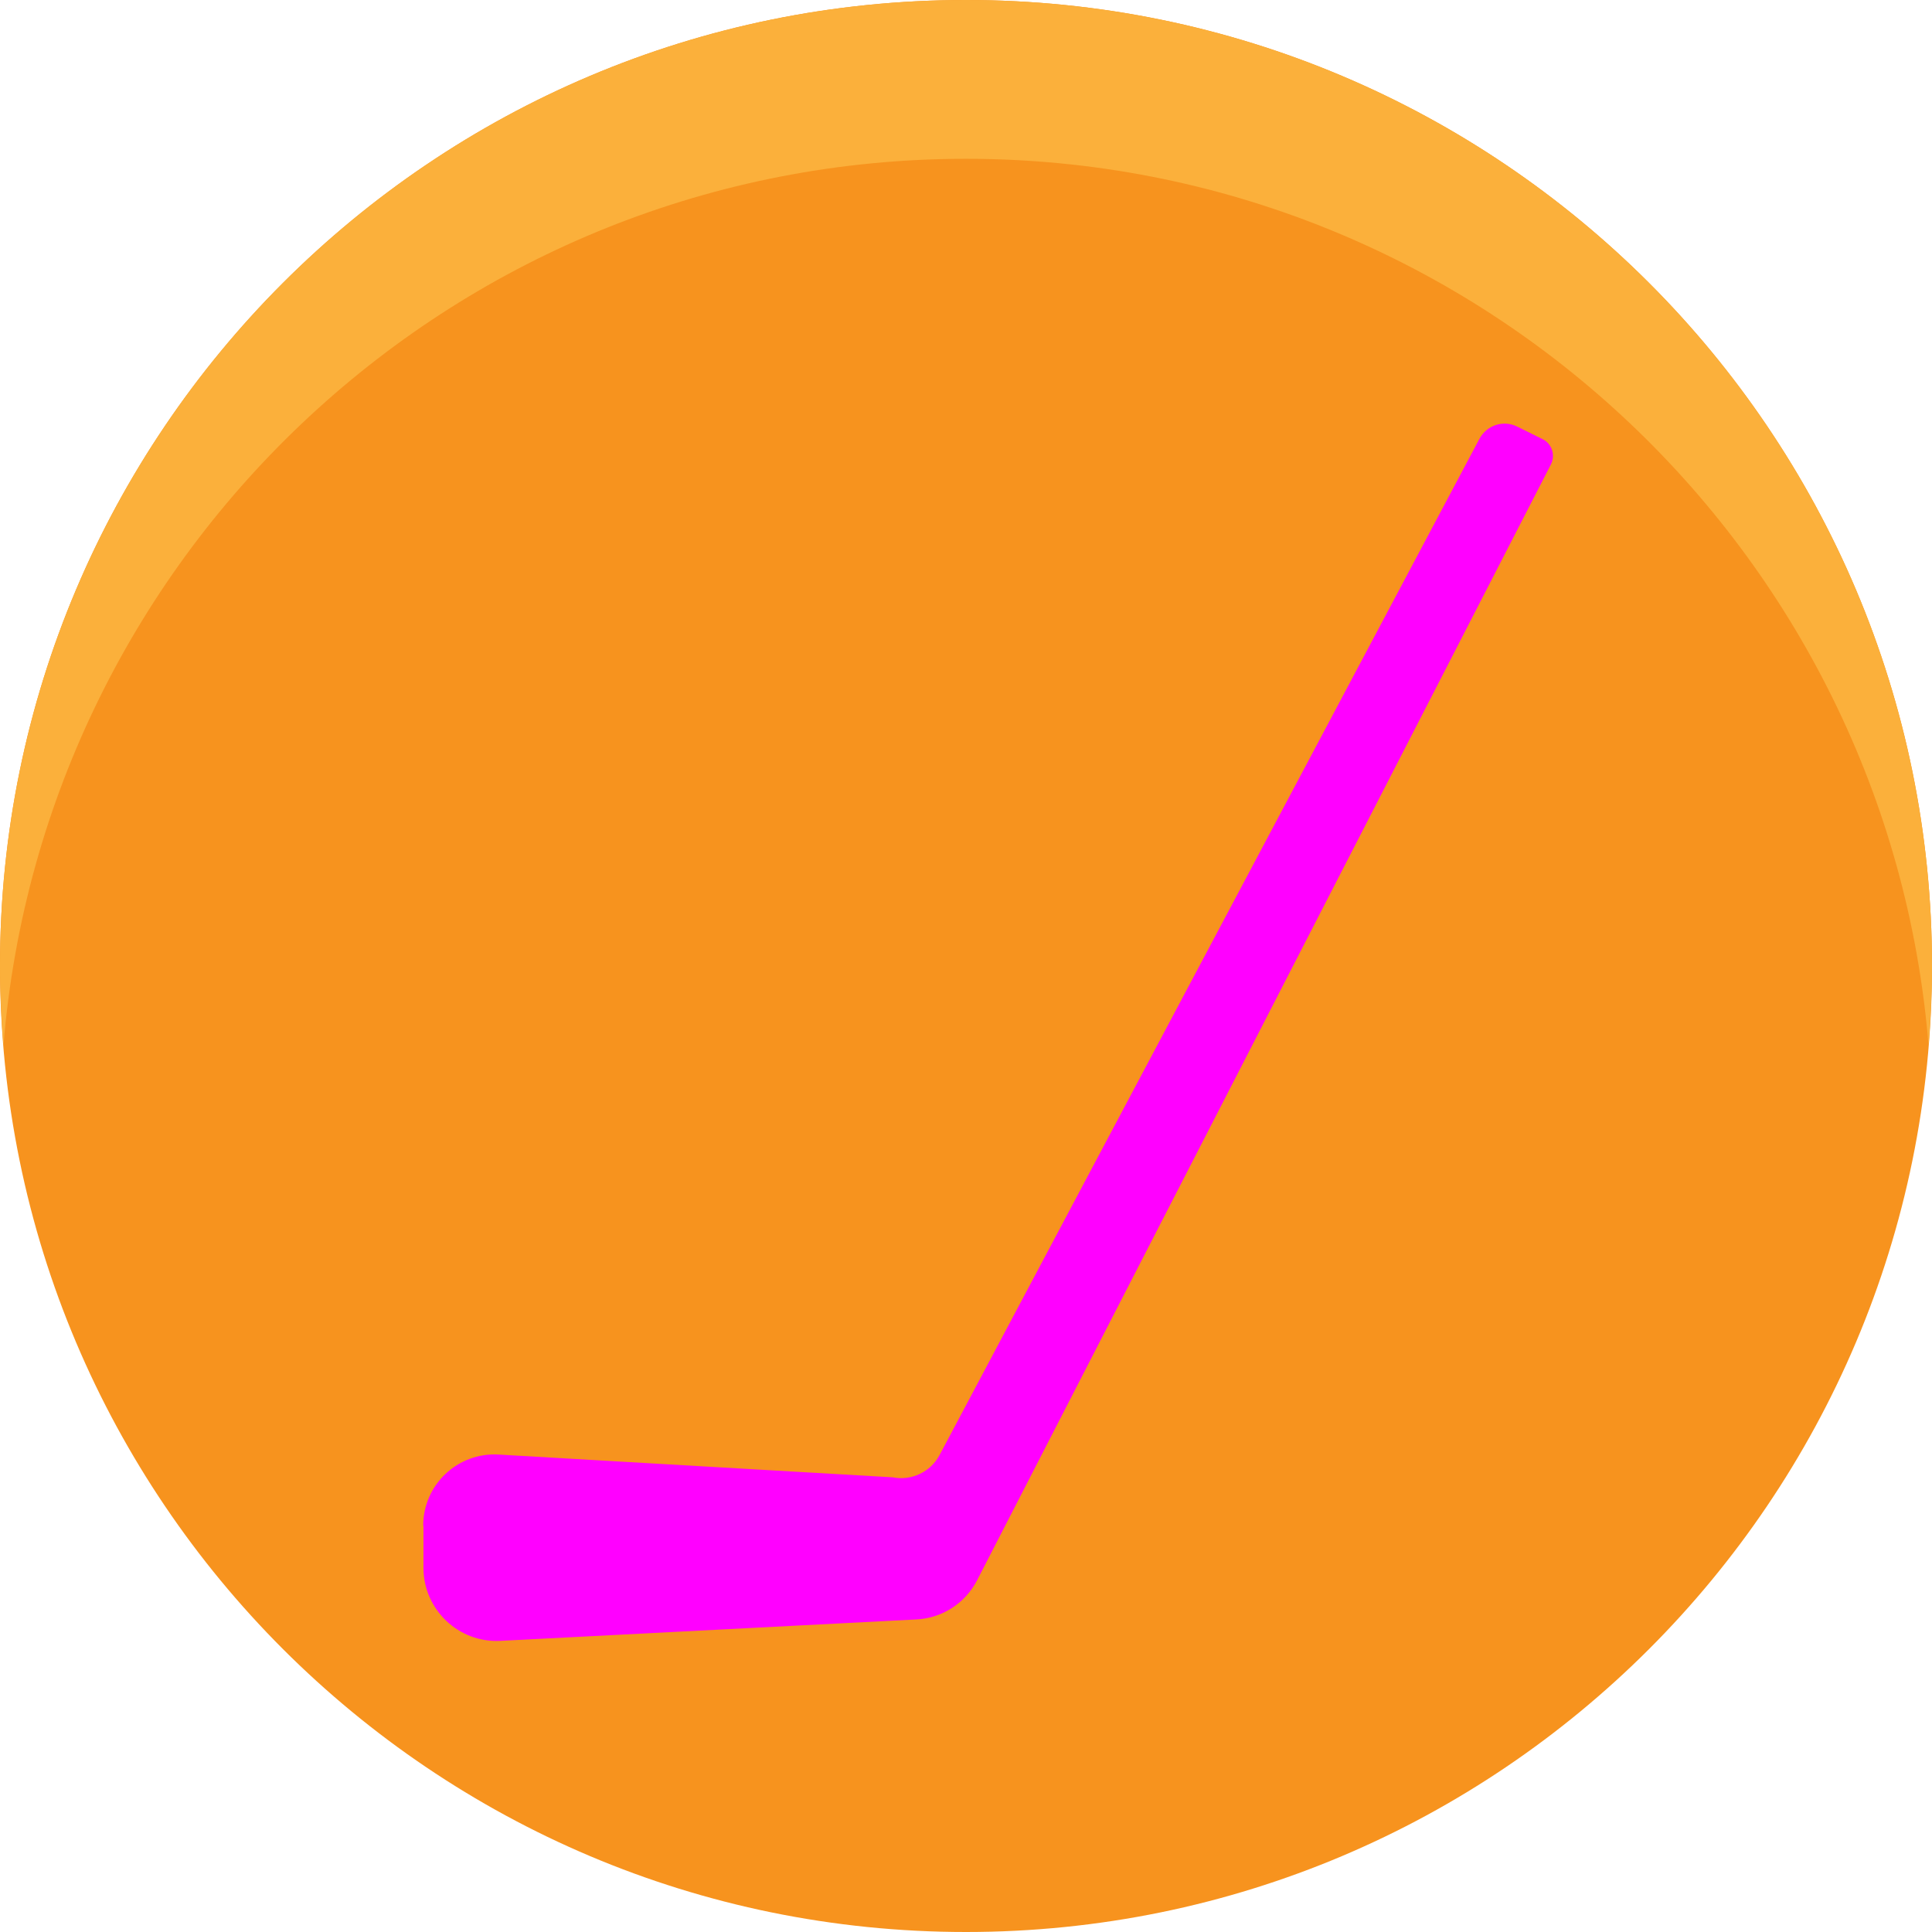
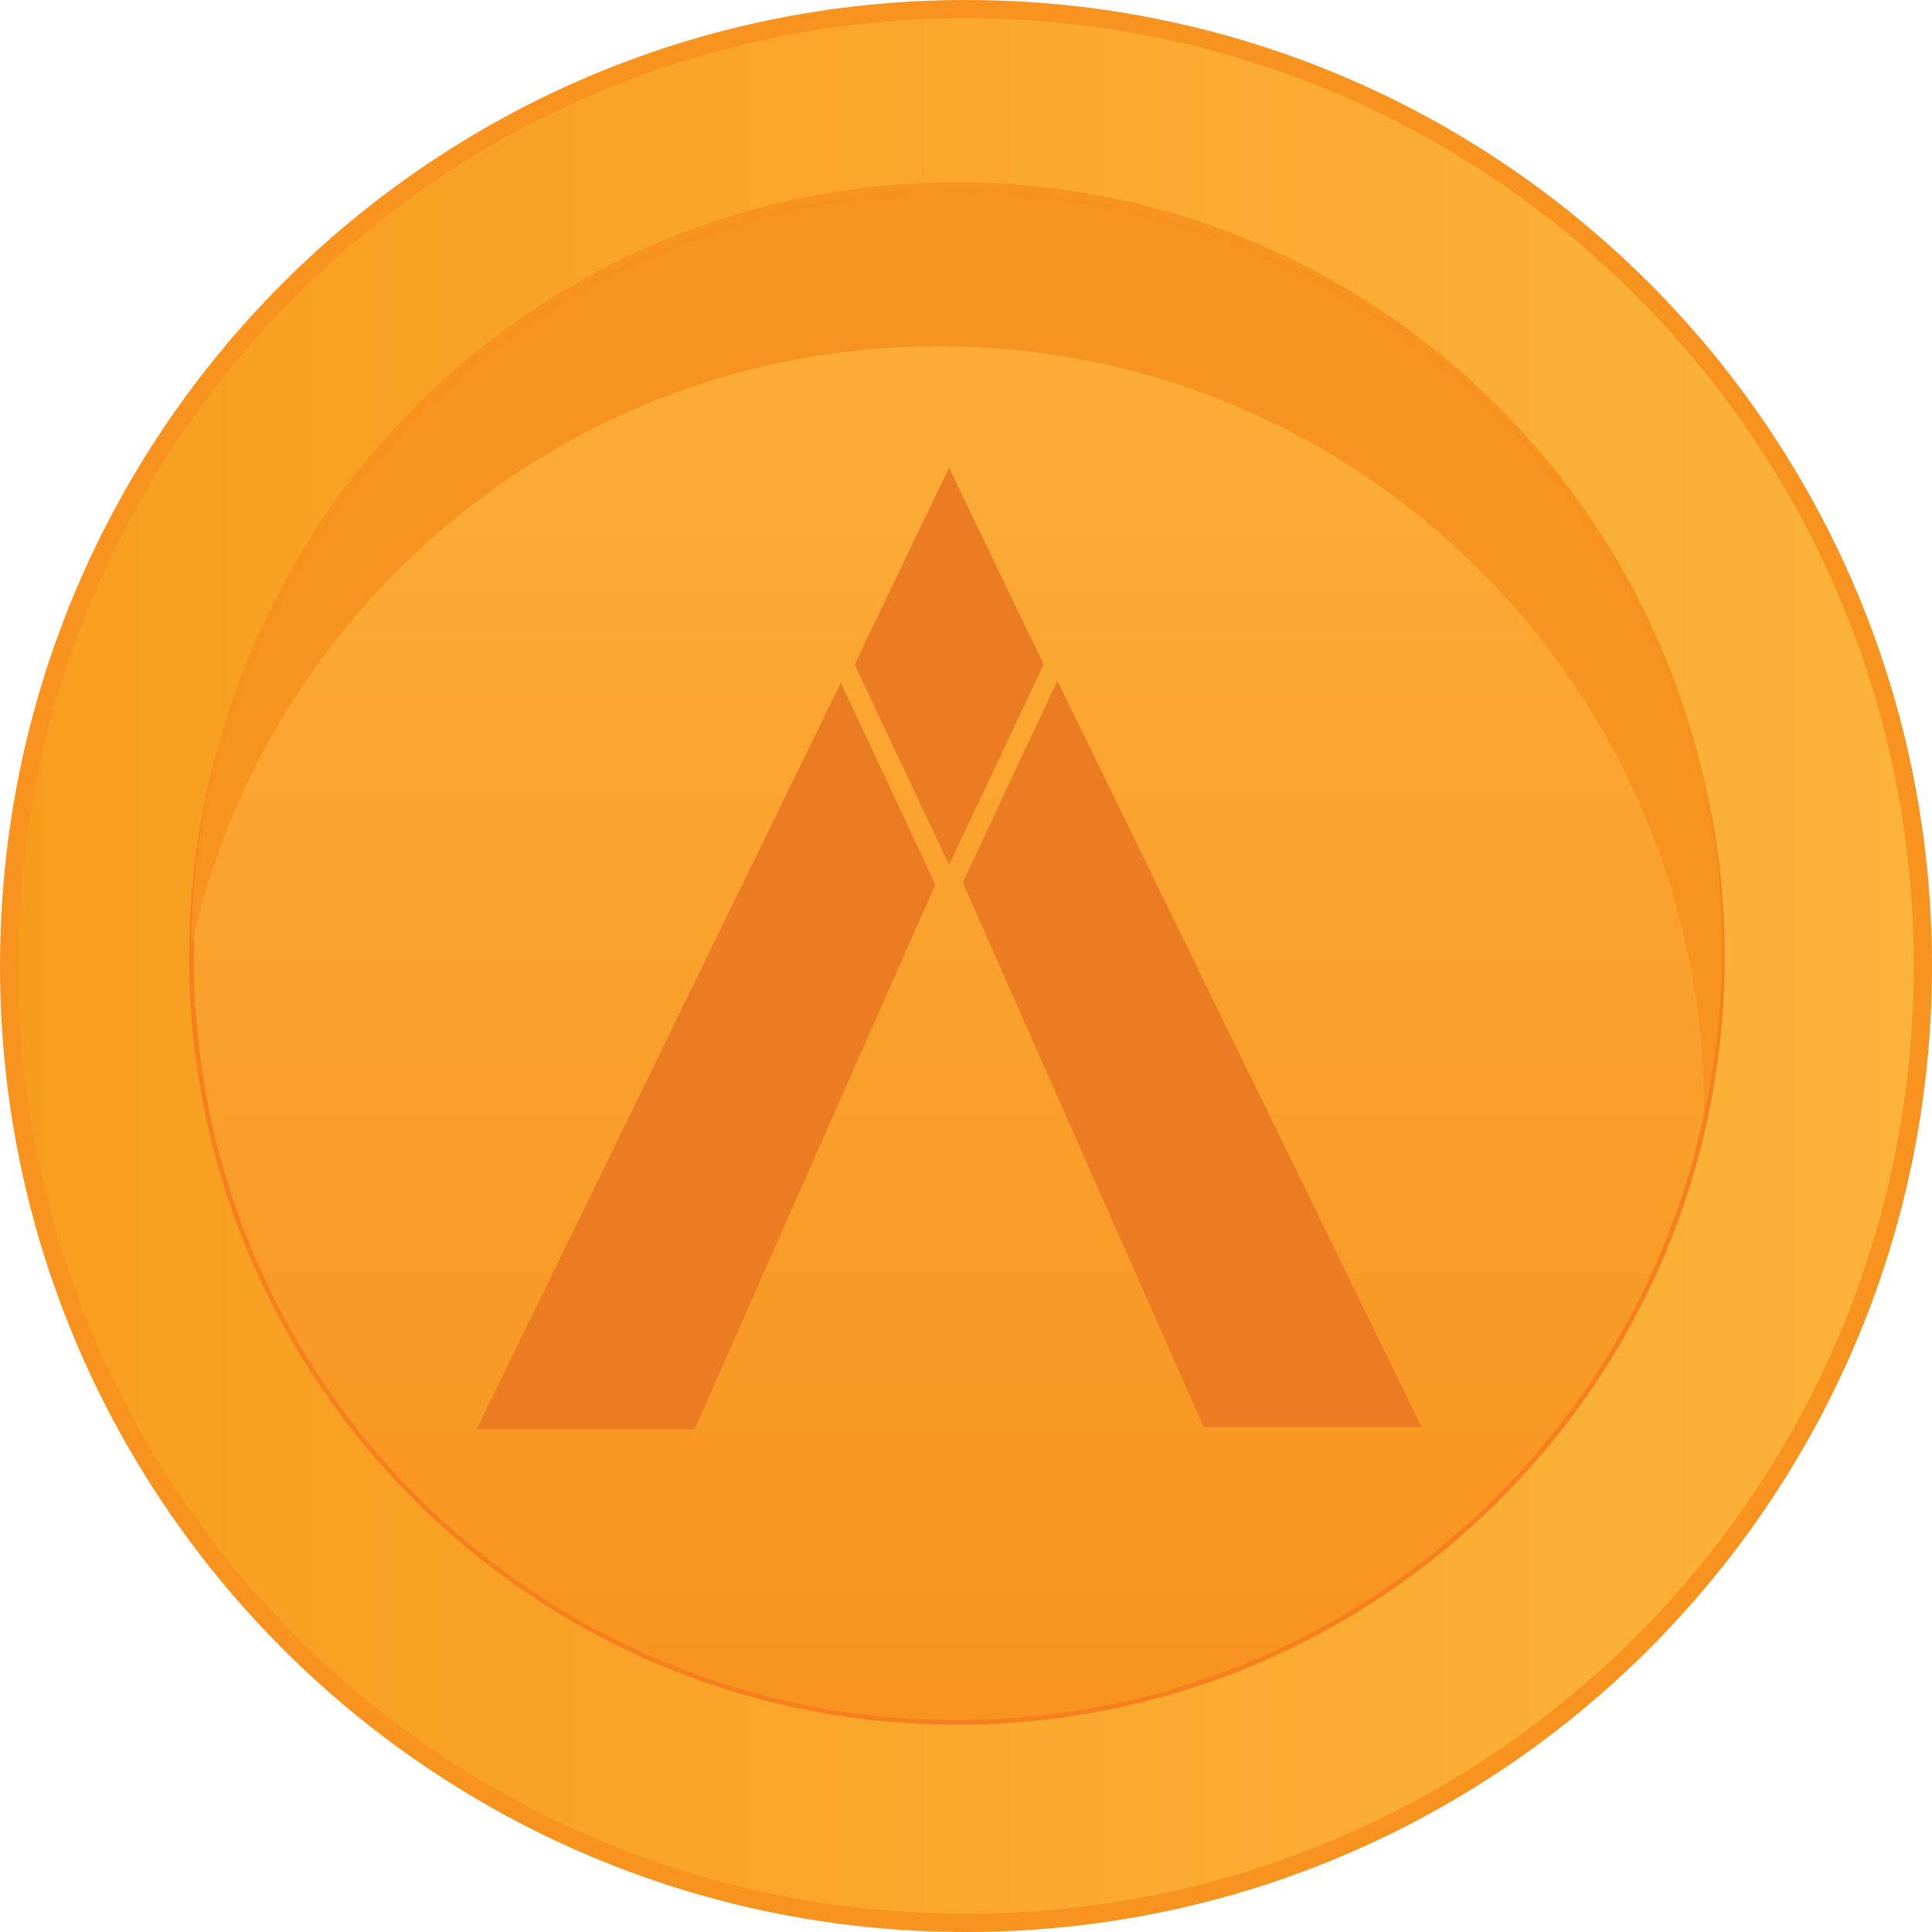
- <svg xmlns="http://www.w3.org/2000/svg" id="Layer_1" data-name="Layer 1" viewBox="0 0 73 73">
+ <svg xmlns="http://www.w3.org/2000/svg" id="Layer_1" viewBox="0 0 106 106">
  <defs>
-     <style>
-       .cls-1 {
-         fill: #f0f;
-       }
- 
-       .cls-1, .cls-2, .cls-3 {
-         stroke-width: 0px;
-       }
- 
-       .cls-2 {
-         fill: #f7931e;
-       }
- 
-       .cls-3 {
-         fill: #fbb03b;
-       }
-     </style>
+     <style>.cls-1{fill:url(#linear-gradient);stroke:#f7931e;}.cls-1,.cls-2{stroke-miterlimit:10;}.cls-3{fill:#ec7c23;}.cls-3,.cls-4{stroke-width:0px;}.cls-4{fill:url(#linear-gradient-3);opacity:.96;}.cls-2{fill:url(#linear-gradient-2);stroke:#f77f1e;stroke-width:.25px;}</style>
+     <linearGradient id="linear-gradient" x1=".5" y1="53" x2="105.5" y2="53" gradientUnits="userSpaceOnUse">
+       <stop offset="0" stop-color="#f79d1e" />
+       <stop offset="1" stop-color="#fbb33b" />
+     </linearGradient>
+     <linearGradient id="linear-gradient-2" x1="52.5" y1="94.5" x2="52.5" y2="10.5" gradientUnits="userSpaceOnUse">
+       <stop offset="0" stop-color="#f7931e" />
+       <stop offset="1" stop-color="#fbb03b" />
+     </linearGradient>
+     <linearGradient id="linear-gradient-3" x1="52.5" y1="10" x2="52.5" y2="61.11" gradientUnits="userSpaceOnUse">
+       <stop offset="0" stop-color="#f7931e" />
+       <stop offset="1" stop-color="#f7931e" />
+     </linearGradient>
  </defs>
-   <circle class="cls-2" cx="36.5" cy="36.5" r="36.5" />
-   <path class="cls-3" d="M36.5,6c19.15,0,34.84,14.75,36.37,33.5.08-.99.13-1.99.13-3C73,16.34,56.66,0,36.5,0S0,16.34,0,36.5c0,1.01.05,2.01.13,3C1.66,20.75,17.35,6,36.5,6Z" />
-   <path class="cls-1" d="M16,57.65v1.59c0,1.58,1.33,2.84,2.9,2.76l15.73-.81c.97-.05,1.84-.61,2.29-1.48l21.68-42.16c.18-.35.04-.79-.32-.96l-.95-.47c-.52-.26-1.15-.06-1.43.46l-20.4,38.4c-.34.64-1.06.98-1.77.84l-14.89-.86c-1.55-.09-2.85,1.14-2.85,2.69Z" />
+   <circle class="cls-1" cx="53" cy="53" r="52.5" />
+   <circle class="cls-2" cx="52.5" cy="52.5" r="42" />
+   <path class="cls-4" d="M51.5,19c23.2,0,42,18.8,42,42,0,.04,0,.07,0,.11.65-2.94,1-5.98,1-9.11,0-23.2-18.8-42-42-42S10.56,28.74,10.5,51.89c4.16-18.81,20.93-32.89,41-32.89Z" />
+   <polygon class="cls-3" points="38.11 78.41 26.15 78.41 46.13 37.46 51.32 48.53 38.11 78.41" />
+   <polygon class="cls-3" points="57.26 36.46 52.07 47.45 46.89 36.46 52.07 25.66 57.26 36.46" />
+   <polygon class="cls-3" points="66.04 78.3 78 78.3 58.01 37.35 52.82 48.42 66.04 78.3" />
</svg>
